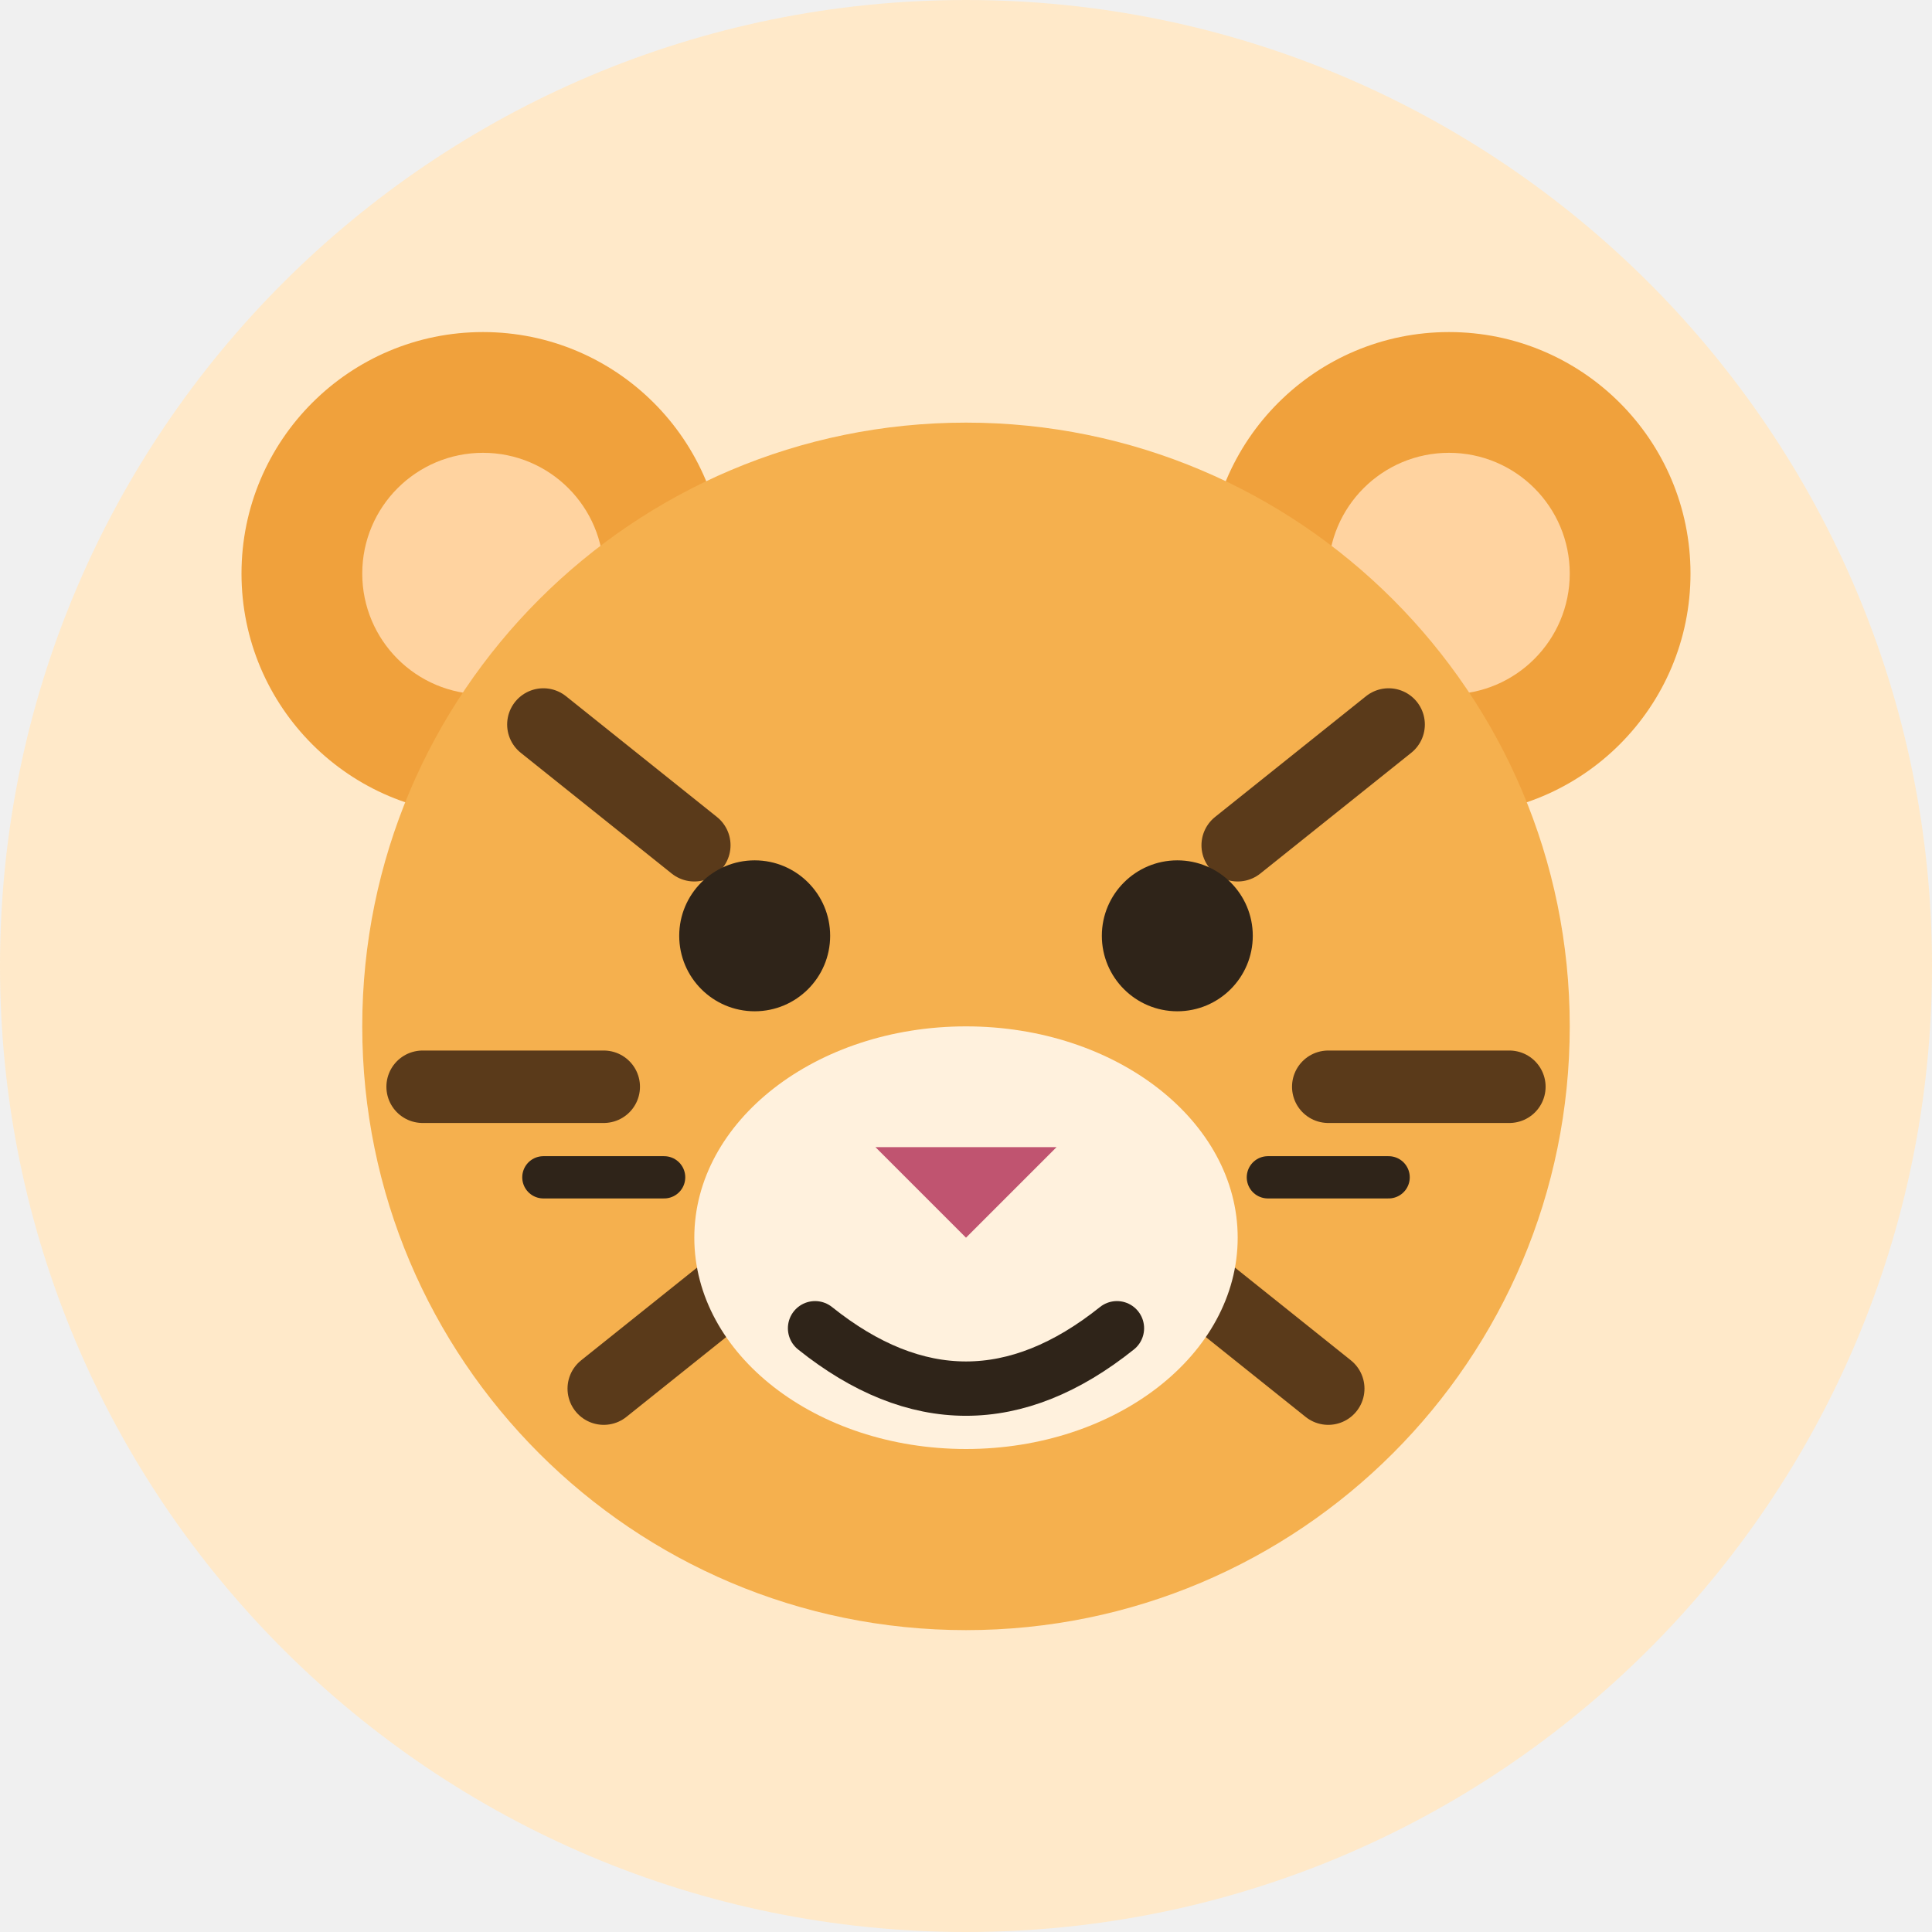
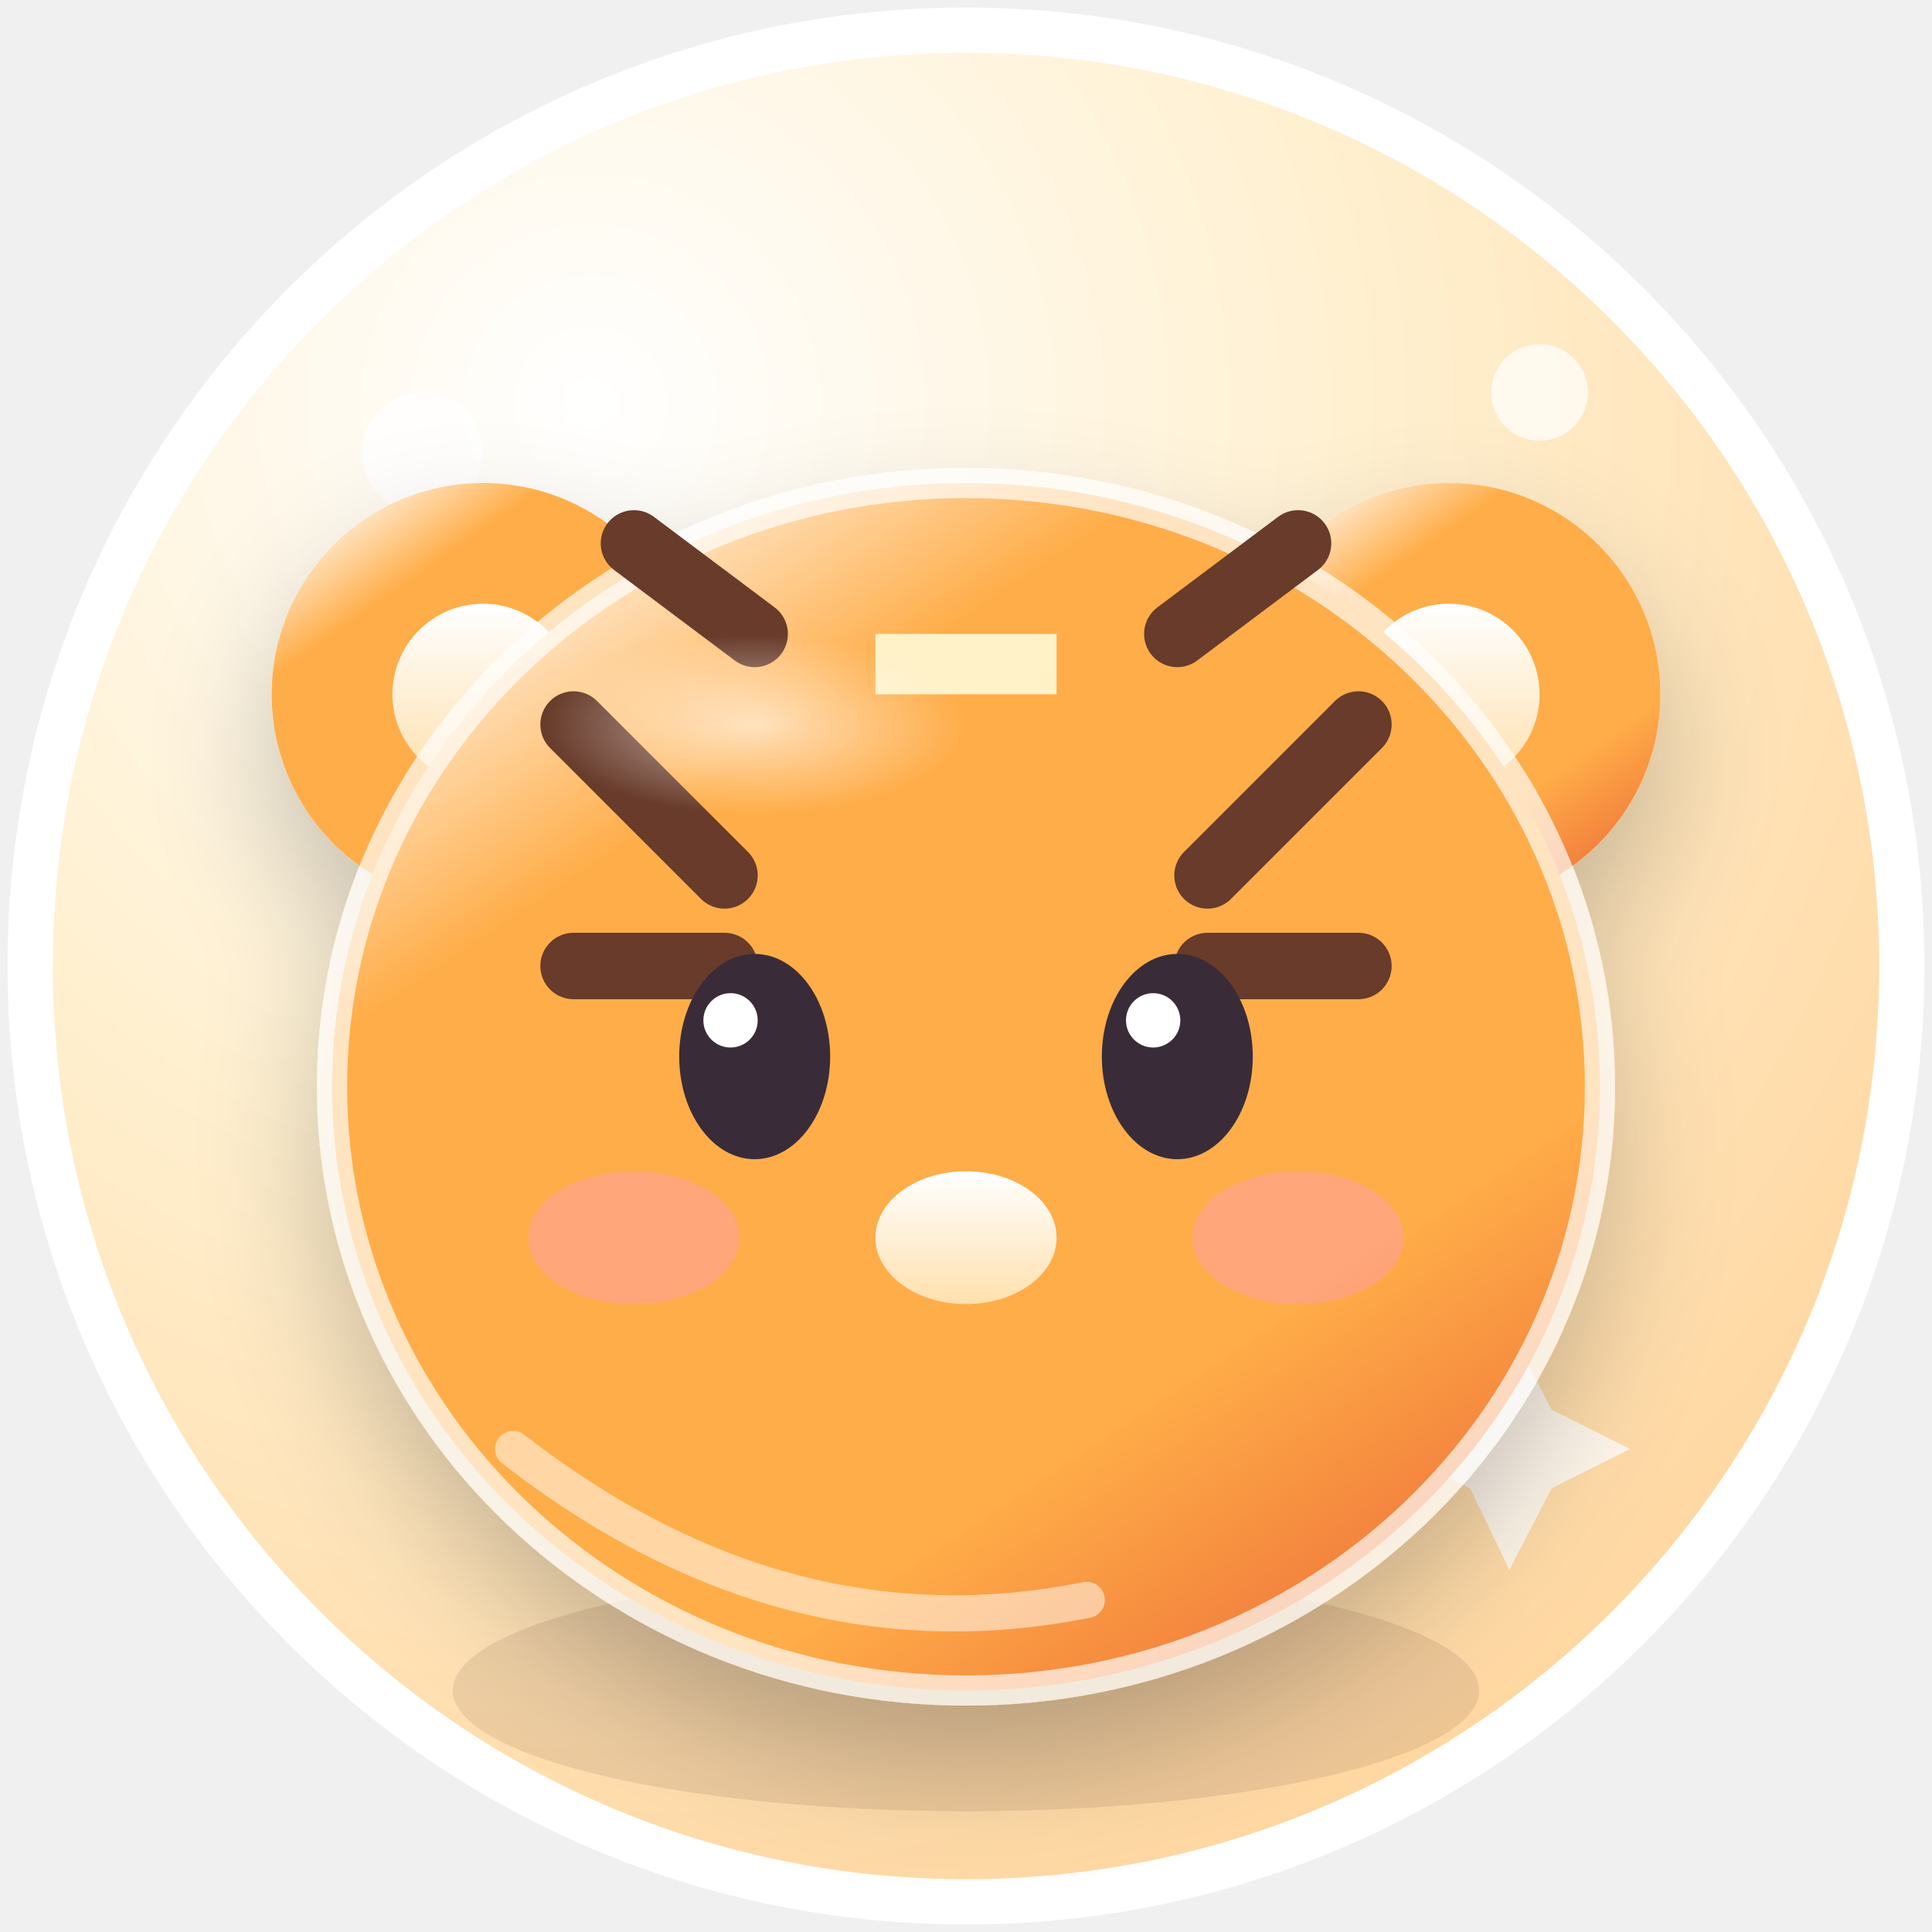
<svg xmlns="http://www.w3.org/2000/svg" viewBox="0 0 64 64" role="img" aria-label="Hổ cam">
-   <circle cx="32" cy="32" r="32" fill="#ffe9c9" />
-   <circle cx="16" cy="19" r="8" fill="#f0a13c" />
-   <circle cx="48" cy="19" r="8" fill="#f0a13c" />
-   <circle cx="16" cy="19" r="4" fill="#ffd3a0" />
-   <circle cx="48" cy="19" r="4" fill="#ffd3a0" />
-   <circle cx="32" cy="34" r="20" fill="#f5b04e" />
-   <path d="M18 24l5 4M46 24l-5 4M14 36h6M50 36h-6M20 46l5-4M44 46l-5-4" stroke="#5a3a1a" stroke-width="2.4" stroke-linecap="round" />
-   <circle cx="25" cy="31" r="2.5" fill="#2f2419" />
-   <circle cx="39" cy="31" r="2.5" fill="#2f2419" />
-   <ellipse cx="32" cy="41" rx="9" ry="7" fill="#fff1dd" />
-   <path d="M29 38h6l-3 3z" fill="#c05470" />
-   <path d="M27 44q5 4 10 0" stroke="#2f2419" stroke-width="1.8" fill="none" stroke-linecap="round" />
-   <path d="M22 39h-4M42 39h4" stroke="#2f2419" stroke-width="1.4" stroke-linecap="round" />
+   <defs>
+     <radialGradient id="bg" cx="30%" cy="20%" r="85%">
+       <stop stop-color="#fff" />
+       <stop offset=".48" stop-color="#fff0d0" />
+       <stop offset="1" stop-color="#ffd7a1" />
+     </radialGradient>
+     <linearGradient id="fur" x1=".15" y1="0" x2=".85" y2="1">
+       <stop stop-color="#fff" />
+       <stop offset=".24" stop-color="#ffad48" />
+       <stop offset=".74" stop-color="#ffad48" />
+       <stop offset="1" stop-color="#ed6c38" />
+     </linearGradient>
+     <linearGradient id="fur2" x1="0" y1="0" x2="1" y2="1">
+       <stop stop-color="#ffad48" />
+       <stop offset="1" stop-color="#ed6c38" />
+     </linearGradient>
+     <linearGradient id="inner" x1="0" y1="0" x2="0" y2="1">
+       <stop stop-color="#fff" />
+       <stop offset="1" stop-color="#ffe0ad" />
+     </linearGradient>
+     <linearGradient id="skin" x1="0" y1="0" x2="1" y2="1">
+       <stop stop-color="#fff0d8" />
+       <stop offset=".55" stop-color="#ffd8b9" />
+       <stop offset="1" stop-color="#e99e91" />
+     </linearGradient>
+     <linearGradient id="gold" x1="0" y1="0" x2="0" y2="1">
+       <stop stop-color="#fff4a8" />
+       <stop offset=".5" stop-color="#ffca4f" />
+       <stop offset="1" stop-color="#e79531" />
+     </linearGradient>
+     <filter id="softShadow" x="-30%" y="-25%" width="160%" height="170%">
+       <feGaussianBlur in="SourceAlpha" stdDeviation="2" />
+       <feOffset dy="2" />
+       <feComponentTransfer>
+         <feFuncA type="linear" slope=".22" />
+       </feComponentTransfer>
+       <feMerge>
+         <feMergeNode />
+         <feMergeNode in="SourceGraphic" />
+       </feMerge>
+     </filter>
+     <radialGradient id="shine">
+       <stop stop-color="#fff" stop-opacity=".62" />
+       <stop offset="1" stop-color="#fff" stop-opacity="0" />
+     </radialGradient>
+   </defs>
+   <circle cx="32" cy="32" r="31" fill="url(#bg)" stroke="#ffffff" stroke-width="1.5" />
+   <circle cx="14" cy="15" r="2" fill="#fff" opacity=".8" />
+   <circle cx="51" cy="13" r="1.6" fill="#fff" opacity=".7" />
+   <path d="m50 44 1.4 2.7 2.6 1.3-2.6 1.3-1.4 2.7-1.3-2.7-2.7-1.3 2.7-1.3z" fill="#fff" opacity=".75" />
+   <ellipse cx="32" cy="56" rx="17" ry="4" fill="#653b2e" opacity=".12" />
+   <g filter="url(#softShadow)">
+     <g fill="url(#fur)">
+       <circle cx="16" cy="23" r="7" />
+       <circle cx="48" cy="23" r="7" />
+       <circle cx="16" cy="23" r="3" fill="url(#inner)" />
+       <circle cx="48" cy="23" r="3" fill="url(#inner)" />
+     </g>
+     <ellipse cx="32" cy="36" rx="21" ry="20" fill="url(#fur)" stroke="#ffffffaa" stroke-width="1" />
+     <path d="m19 24 5 5m21-5-5 5M19 32h5m21 0h-5M21 18l4 3m18-3-4 3" stroke="#673b2b" stroke-width="2.2" stroke-linecap="round" />
+     <path d="M29 22h6" stroke="#fff1c8" stroke-width="2" />
+   </g>
+   <ellipse cx="25" cy="35" rx="2.5" ry="3.4" fill="#392c38" />
+   <ellipse cx="39" cy="35" rx="2.5" ry="3.4" fill="#392c38" />
+   <circle cx="24.2" cy="33.8" r=".9" fill="#fff" />
+   <circle cx="38.2" cy="33.8" r=".9" fill="#fff" />
+   <ellipse cx="21" cy="41" rx="3.5" ry="2.2" fill="#ff9eb2" opacity=".46" />
+   <ellipse cx="43" cy="41" rx="3.5" ry="2.2" fill="#ff9eb2" opacity=".46" />
+   <ellipse cx="32" cy="41" rx="3" ry="2.2" fill="url(#inner)" stroke="${c.dark}" stroke-opacity=".25" stroke-width=".7" />
+   <path d="M32 43q0 3-3 3m3-3q0 3 3 3" fill="none" stroke="${c.dark}" stroke-width="1.2" stroke-linecap="round" />
+   <ellipse cx="25" cy="24" rx="7" ry="3" fill="url(#shine)" />
+   <path d="M17 48q9 7 19 5" fill="none" stroke="#fff" stroke-opacity=".5" stroke-width="1.2" stroke-linecap="round" />
</svg>
